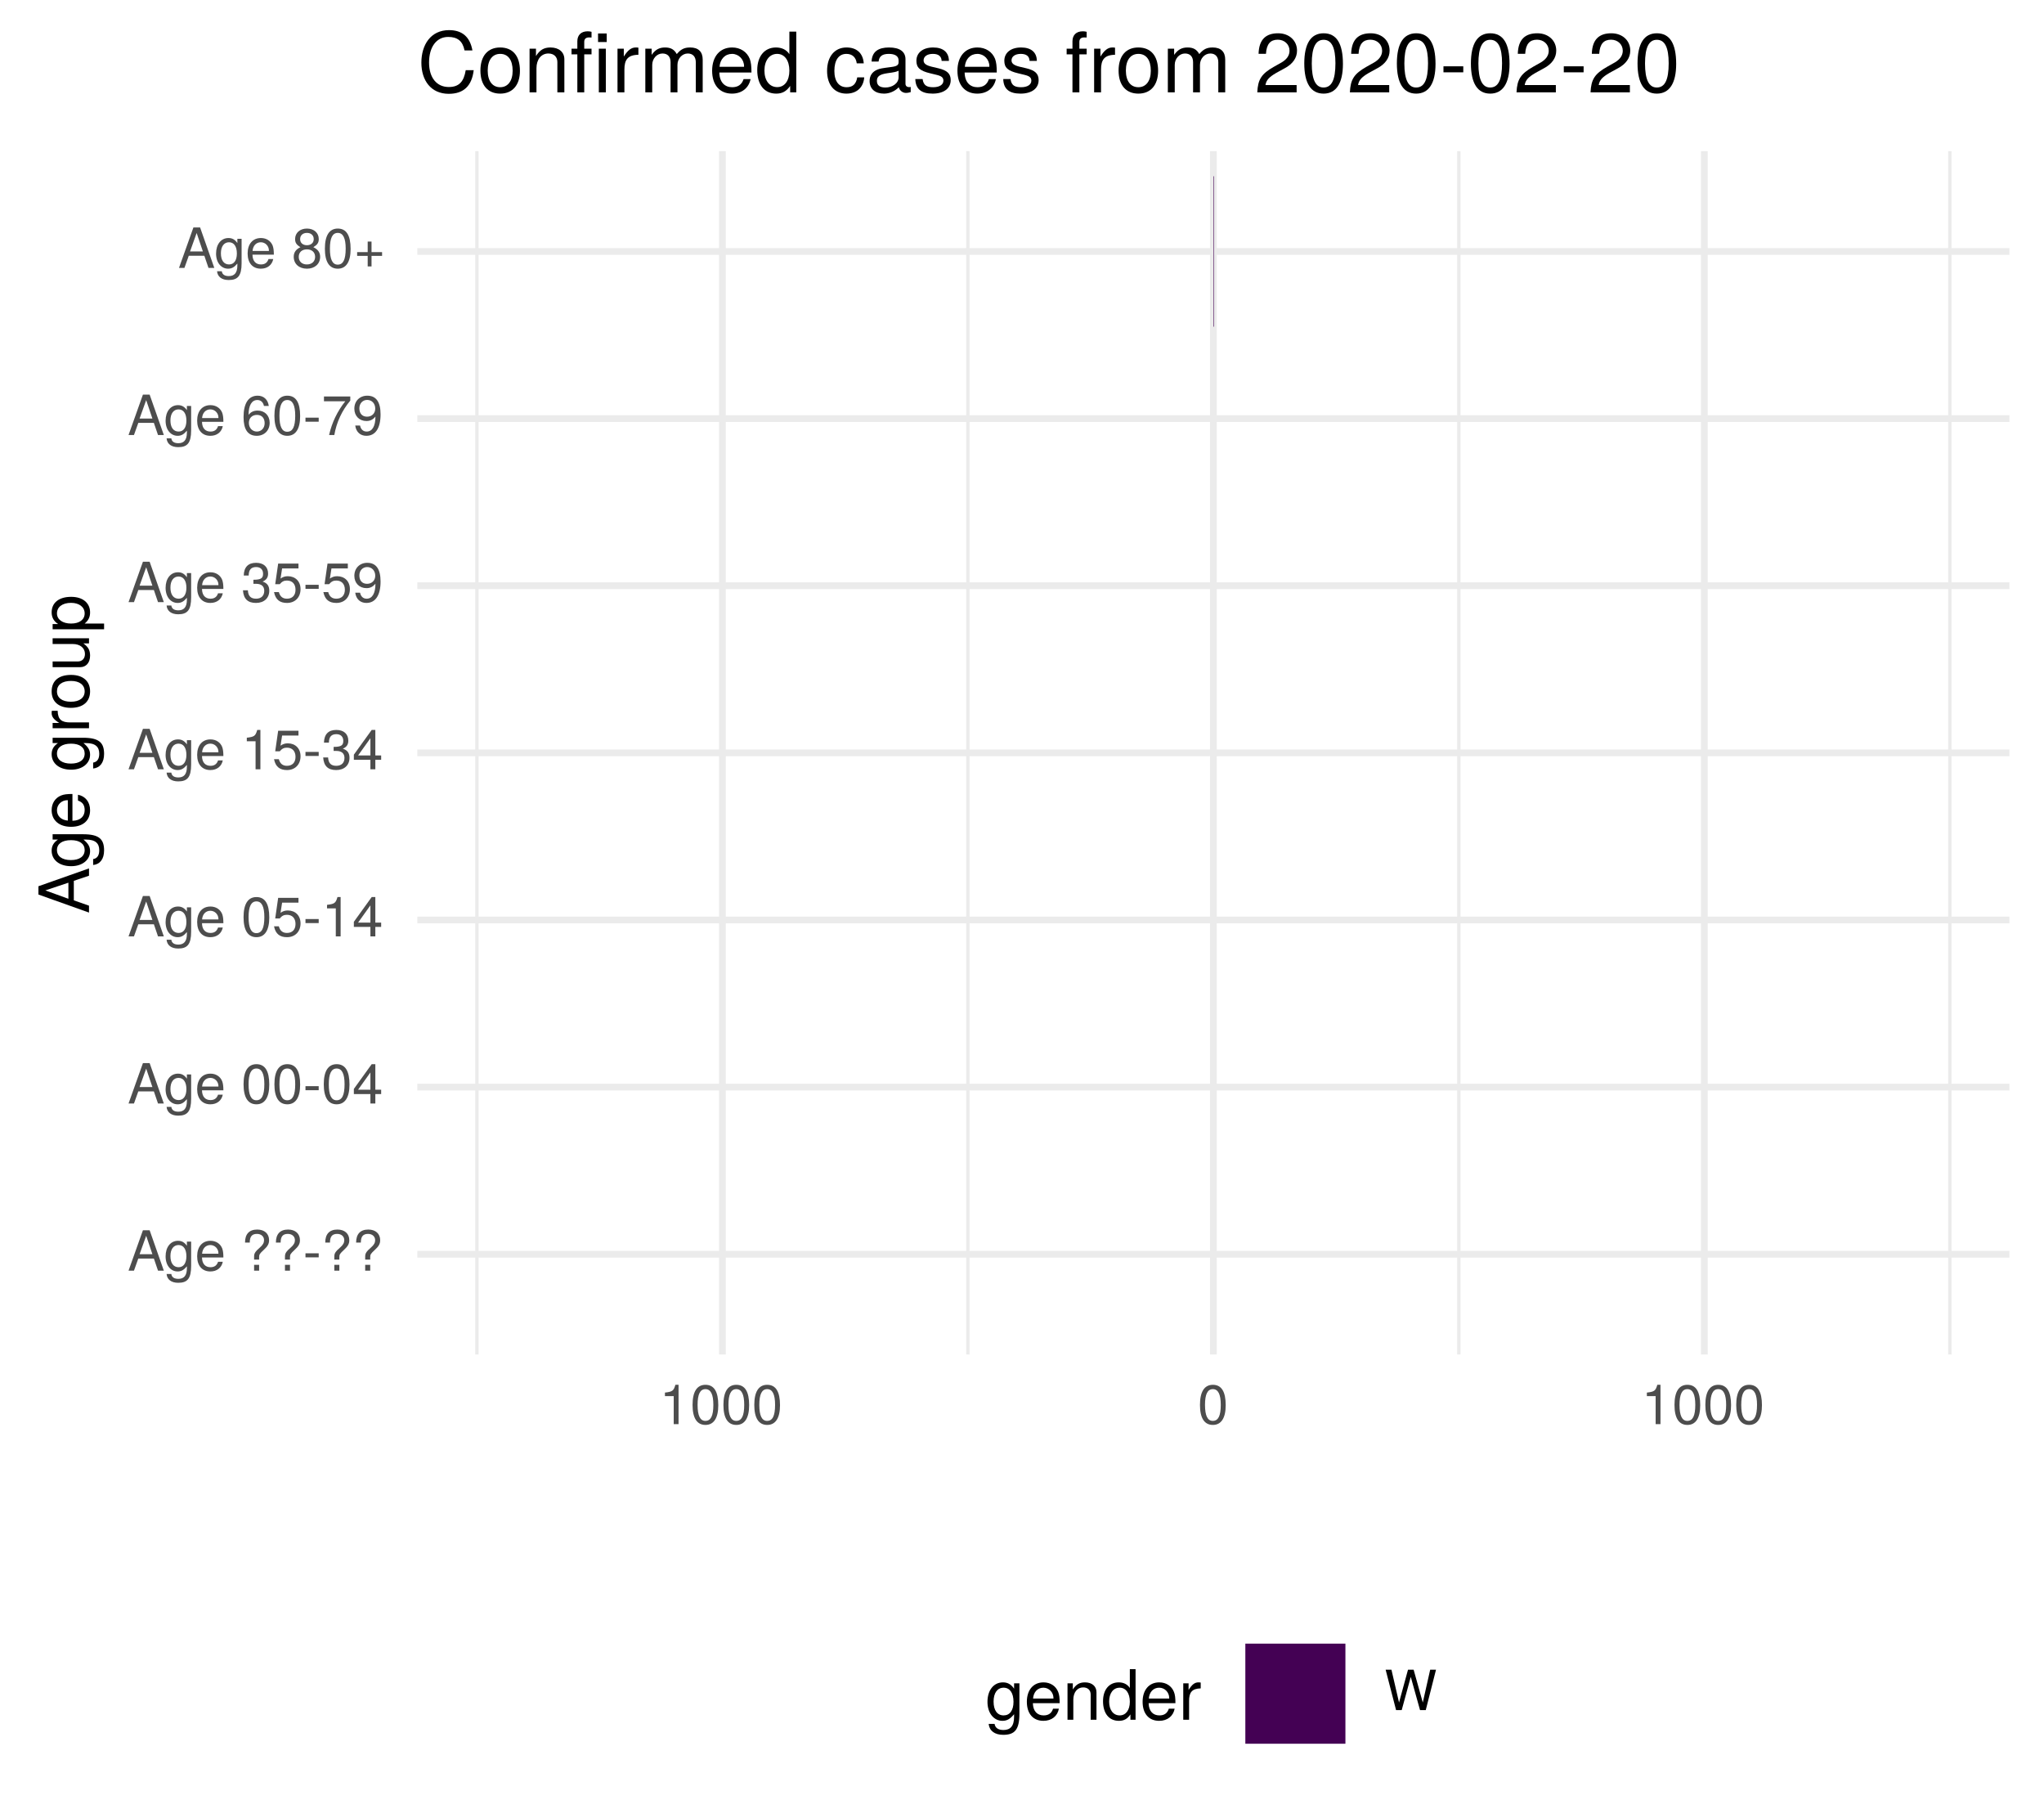
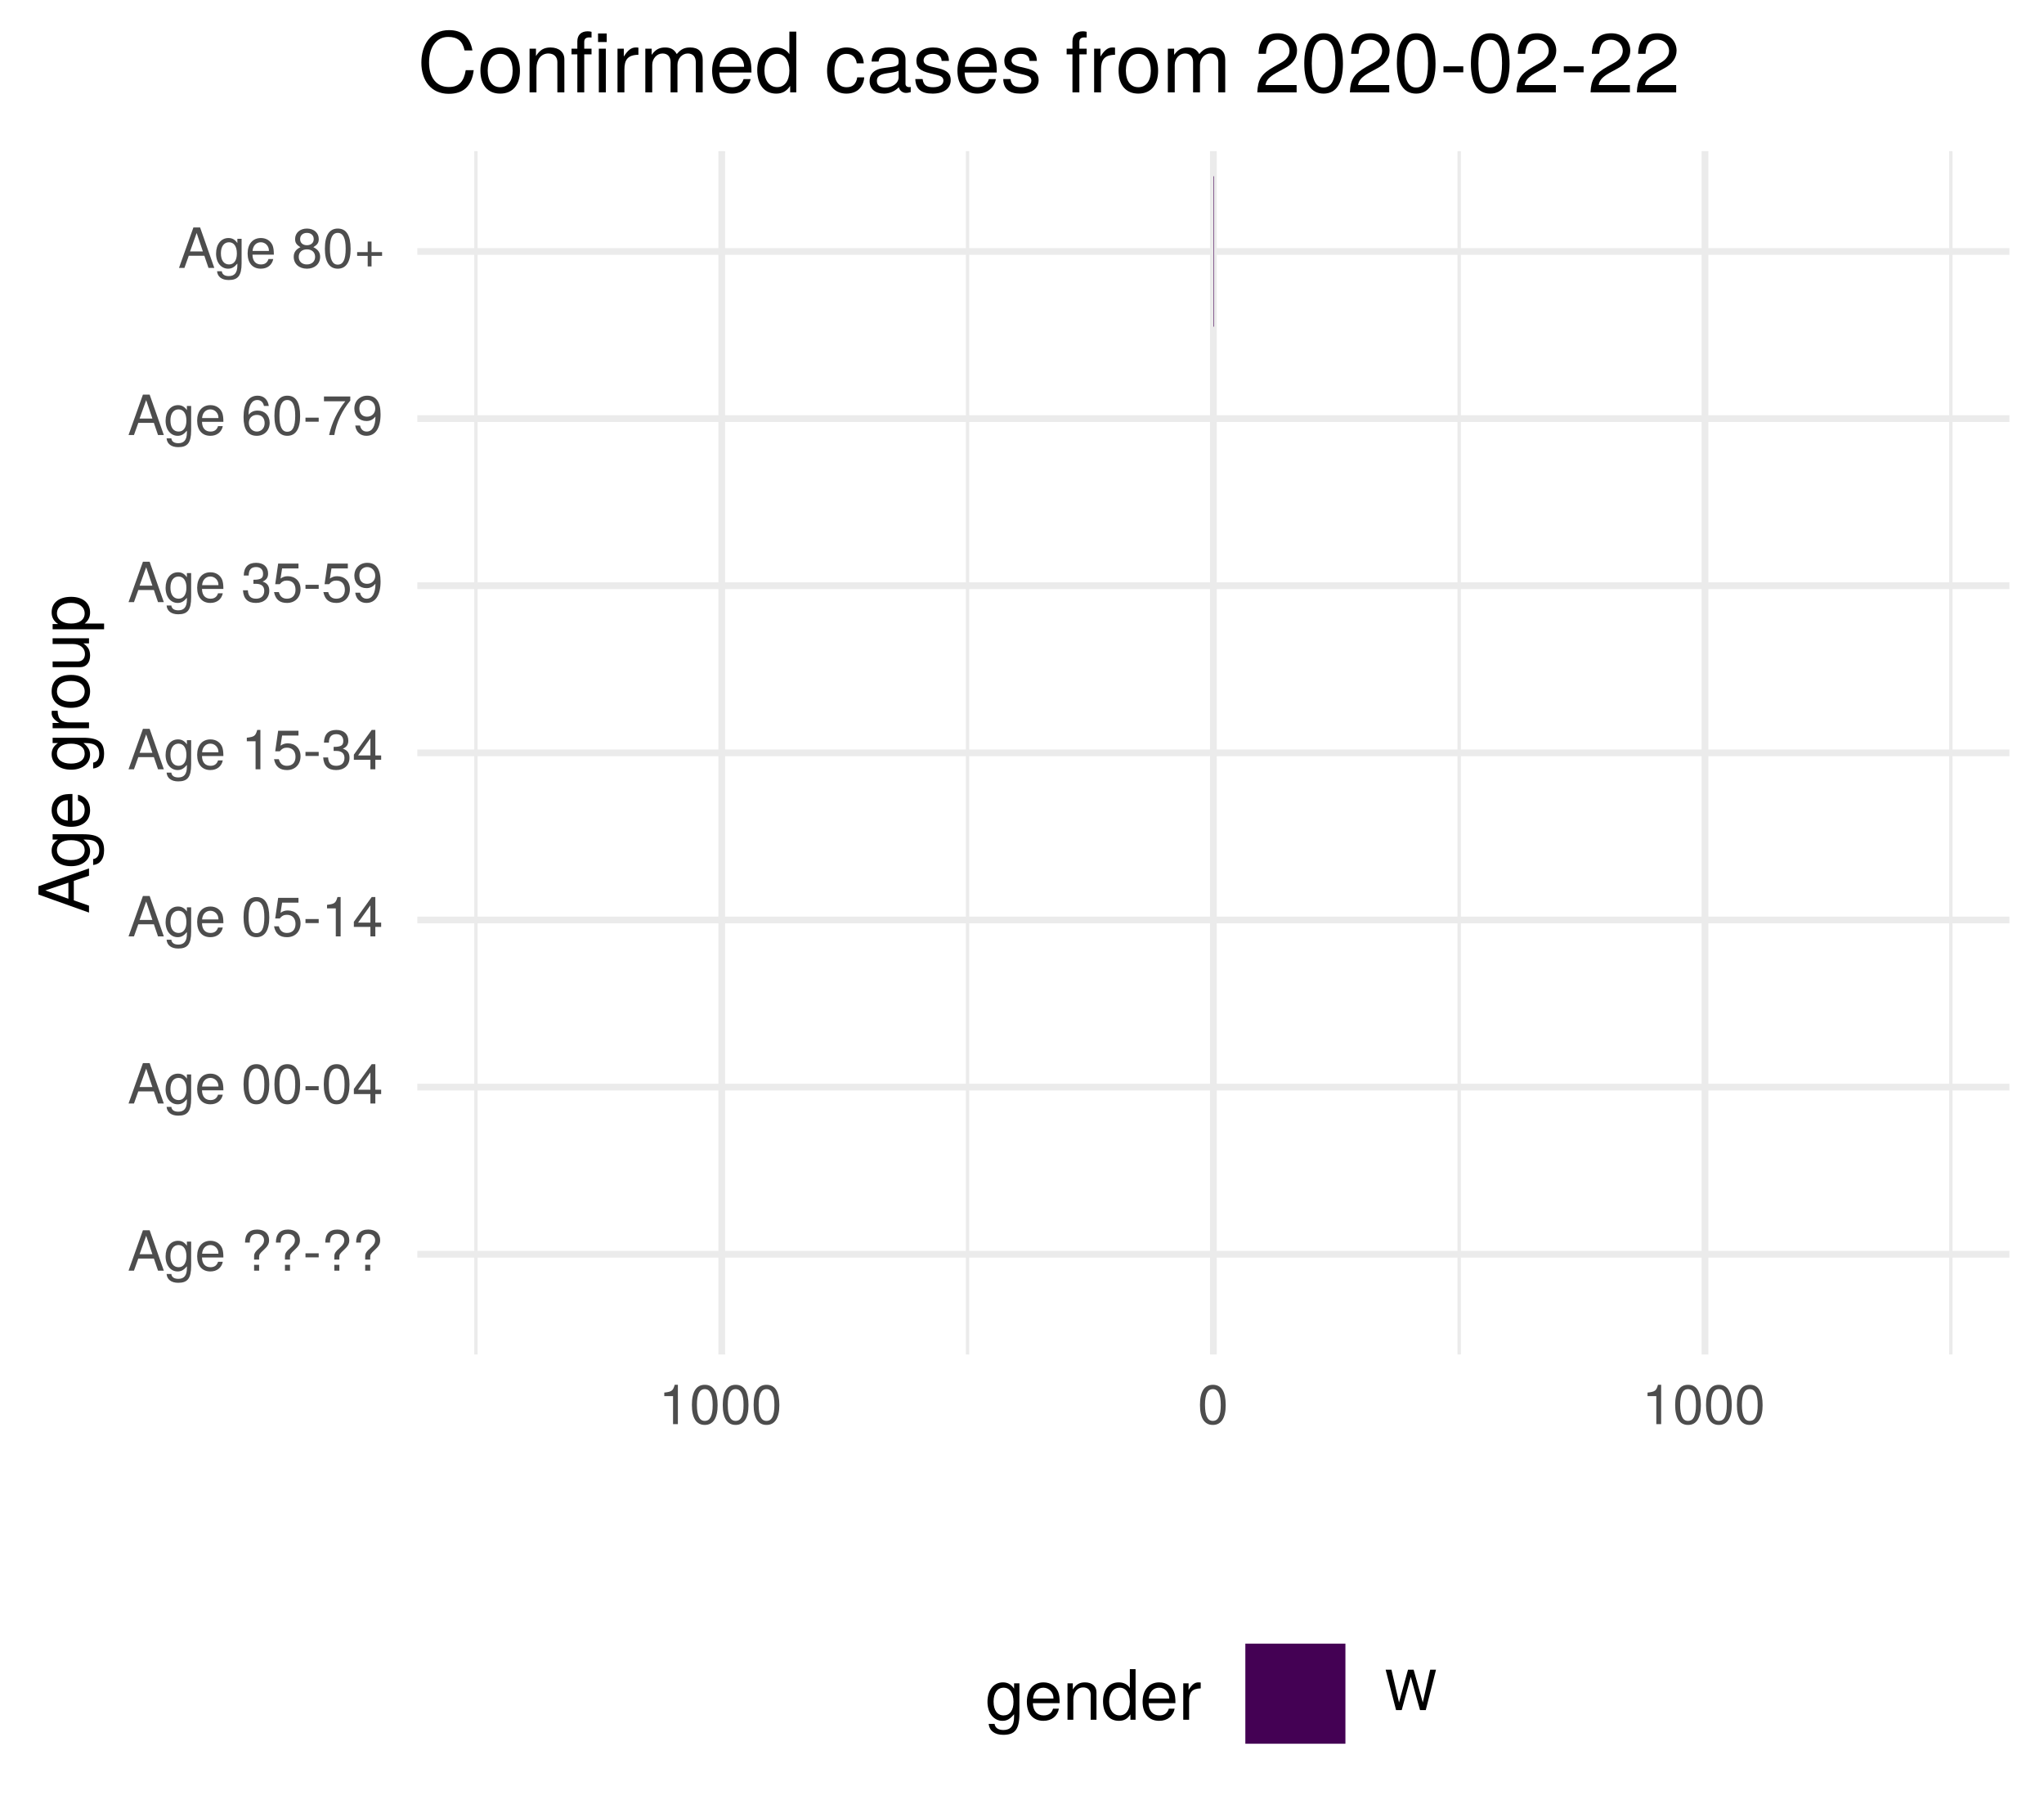
<svg xmlns="http://www.w3.org/2000/svg" xmlns:xlink="http://www.w3.org/1999/xlink" width="324pt" height="288pt" viewBox="0 0 324 288" version="1.1">
  <defs>
    <g>
      <symbol overflow="visible" id="glyph0-0">
        <path style="stroke:none;" d="" />
      </symbol>
      <symbol overflow="visible" id="glyph0-1">
        <path style="stroke:none;" d="M 5.75 0 L 3.5 -6.406 L 2.438 -6.406 L 0.156 0 L 1.016 0 L 1.703 -1.922 L 4.172 -1.922 L 4.828 0 Z M 3.938 -2.609 L 1.906 -2.609 L 2.953 -5.531 Z M 3.938 -2.609 " />
      </symbol>
      <symbol overflow="visible" id="glyph0-2">
        <path style="stroke:none;" d="M 4.297 -0.75 L 4.297 -4.609 L 3.625 -4.609 L 3.625 -3.938 C 3.25 -4.484 2.812 -4.734 2.219 -4.734 C 1.047 -4.734 0.25 -3.75 0.25 -2.266 C 0.25 -0.812 1.078 0.125 2.156 0.125 C 2.734 0.125 3.141 -0.109 3.625 -0.688 L 3.625 -0.391 C 3.625 0.828 3.125 1.297 2.266 1.297 C 1.688 1.297 1.234 1.094 1.156 0.531 L 0.406 0.531 C 0.484 1.406 1.156 1.922 2.25 1.922 C 3.688 1.922 4.297 1.281 4.297 -0.75 Z M 3.547 -2.281 C 3.547 -1.172 3.078 -0.547 2.312 -0.547 C 1.5 -0.547 1.016 -1.188 1.016 -2.312 C 1.016 -3.406 1.516 -4.062 2.297 -4.062 C 3.094 -4.062 3.547 -3.391 3.547 -2.281 Z M 3.547 -2.281 " />
      </symbol>
      <symbol overflow="visible" id="glyph0-3">
        <path style="stroke:none;" d="M 4.516 -2.094 C 4.516 -2.766 4.453 -3.188 4.328 -3.531 C 4.031 -4.281 3.328 -4.734 2.469 -4.734 C 1.172 -4.734 0.359 -3.797 0.359 -2.281 C 0.359 -0.766 1.156 0.125 2.453 0.125 C 3.5 0.125 4.234 -0.469 4.422 -1.406 L 3.672 -1.406 C 3.469 -0.797 3.062 -0.547 2.469 -0.547 C 1.703 -0.547 1.141 -1.031 1.125 -2.094 Z M 3.734 -2.75 C 3.734 -2.75 3.734 -2.703 3.719 -2.688 L 1.141 -2.688 C 1.203 -3.516 1.719 -4.062 2.453 -4.062 C 3.172 -4.062 3.734 -3.469 3.734 -2.75 Z M 3.734 -2.75 " />
      </symbol>
      <symbol overflow="visible" id="glyph0-4">
        <path style="stroke:none;" d="" />
      </symbol>
      <symbol overflow="visible" id="glyph0-5">
        <path style="stroke:none;" d="M 4.422 -4.828 C 4.422 -5.859 3.688 -6.516 2.547 -6.516 C 1.281 -6.516 0.609 -5.812 0.609 -4.453 L 1.359 -4.453 C 1.359 -5.422 1.719 -5.828 2.5 -5.828 C 3.172 -5.828 3.625 -5.422 3.625 -4.828 C 3.625 -4.422 3.438 -4.078 2.969 -3.672 C 2.453 -3.203 2.453 -3.203 2.297 -3 C 2.109 -2.75 2.047 -2.547 2.047 -2.234 L 2.047 -1.75 L 2.844 -1.75 L 2.844 -2.156 C 2.844 -2.547 2.938 -2.703 3.531 -3.25 C 4.203 -3.859 4.422 -4.25 4.422 -4.828 Z M 2.844 0 L 2.844 -0.922 L 2.047 -0.922 L 2.047 0 Z M 2.844 0 " />
      </symbol>
      <symbol overflow="visible" id="glyph0-6">
        <path style="stroke:none;" d="M 2.5 -2.109 L 2.5 -2.75 L 0.406 -2.75 L 0.406 -2.109 Z M 2.5 -2.109 " />
      </symbol>
      <symbol overflow="visible" id="glyph0-7">
        <path style="stroke:none;" d="M 4.453 -3 C 4.453 -5.156 3.781 -6.234 2.422 -6.234 C 1.078 -6.234 0.375 -5.141 0.375 -3.047 C 0.375 -0.953 1.078 0.125 2.422 0.125 C 3.734 0.125 4.453 -0.953 4.453 -3 Z M 3.672 -3.062 C 3.672 -1.297 3.266 -0.516 2.406 -0.516 C 1.578 -0.516 1.172 -1.344 1.172 -3.047 C 1.172 -4.75 1.578 -5.547 2.422 -5.547 C 3.25 -5.547 3.672 -4.734 3.672 -3.062 Z M 3.672 -3.062 " />
      </symbol>
      <symbol overflow="visible" id="glyph0-8">
        <path style="stroke:none;" d="M 4.578 -1.5 L 4.578 -2.188 L 3.656 -2.188 L 3.656 -6.234 L 3.078 -6.234 L 0.25 -2.312 L 0.25 -1.5 L 2.875 -1.5 L 2.875 0 L 3.656 0 L 3.656 -1.5 Z M 2.875 -2.188 L 0.922 -2.188 L 2.875 -4.922 Z M 2.875 -2.188 " />
      </symbol>
      <symbol overflow="visible" id="glyph0-9">
        <path style="stroke:none;" d="M 4.516 -2.062 C 4.516 -3.297 3.688 -4.109 2.5 -4.109 C 2.062 -4.109 1.703 -4 1.344 -3.734 L 1.594 -5.344 L 4.188 -5.344 L 4.188 -6.109 L 0.969 -6.109 L 0.5 -2.844 L 1.219 -2.844 C 1.578 -3.266 1.875 -3.422 2.359 -3.422 C 3.188 -3.422 3.719 -2.891 3.719 -1.969 C 3.719 -1.062 3.203 -0.547 2.359 -0.547 C 1.688 -0.547 1.266 -0.891 1.078 -1.594 L 0.312 -1.594 C 0.562 -0.359 1.266 0.125 2.375 0.125 C 3.641 0.125 4.516 -0.75 4.516 -2.062 Z M 4.516 -2.062 " />
      </symbol>
      <symbol overflow="visible" id="glyph0-10">
        <path style="stroke:none;" d="M 3.047 0 L 3.047 -6.234 L 2.547 -6.234 C 2.266 -5.281 2.094 -5.141 0.891 -5 L 0.891 -4.438 L 2.281 -4.438 L 2.281 0 Z M 3.047 0 " />
      </symbol>
      <symbol overflow="visible" id="glyph0-11">
        <path style="stroke:none;" d="M 4.453 -1.812 C 4.453 -2.562 4.141 -3.016 3.391 -3.266 C 3.969 -3.5 4.266 -3.891 4.266 -4.516 C 4.266 -5.594 3.547 -6.234 2.359 -6.234 C 1.109 -6.234 0.438 -5.547 0.406 -4.219 L 1.188 -4.219 C 1.203 -5.141 1.578 -5.562 2.375 -5.562 C 3.062 -5.562 3.469 -5.156 3.469 -4.5 C 3.469 -3.828 3.188 -3.547 1.938 -3.547 L 1.938 -2.906 L 2.359 -2.906 C 3.219 -2.906 3.656 -2.5 3.656 -1.797 C 3.656 -1.016 3.172 -0.547 2.359 -0.547 C 1.516 -0.547 1.109 -0.969 1.062 -1.875 L 0.281 -1.875 C 0.375 -0.5 1.062 0.125 2.344 0.125 C 3.625 0.125 4.453 -0.641 4.453 -1.812 Z M 4.453 -1.812 " />
      </symbol>
      <symbol overflow="visible" id="glyph0-12">
        <path style="stroke:none;" d="M 4.484 -3.266 C 4.484 -5.219 3.797 -6.234 2.375 -6.234 C 1.188 -6.234 0.328 -5.391 0.328 -4.172 C 0.328 -3.016 1.125 -2.219 2.25 -2.219 C 2.844 -2.219 3.266 -2.438 3.672 -2.922 C 3.672 -1.406 3.172 -0.547 2.281 -0.547 C 1.734 -0.547 1.359 -0.891 1.234 -1.5 L 0.469 -1.5 C 0.609 -0.469 1.281 0.125 2.234 0.125 C 3.688 0.125 4.484 -1.109 4.484 -3.266 Z M 3.641 -4.188 C 3.641 -3.422 3.094 -2.906 2.344 -2.906 C 1.594 -2.906 1.125 -3.391 1.125 -4.234 C 1.125 -5.016 1.656 -5.562 2.359 -5.562 C 3.094 -5.562 3.641 -5 3.641 -4.188 Z M 3.641 -4.188 " />
      </symbol>
      <symbol overflow="visible" id="glyph0-13">
        <path style="stroke:none;" d="M 4.516 -1.938 C 4.516 -3.094 3.719 -3.875 2.609 -3.875 C 1.984 -3.875 1.5 -3.641 1.172 -3.188 C 1.172 -4.703 1.672 -5.547 2.562 -5.547 C 3.109 -5.547 3.484 -5.203 3.609 -4.609 L 4.375 -4.609 C 4.234 -5.625 3.562 -6.234 2.609 -6.234 C 1.156 -6.234 0.375 -5.016 0.375 -2.844 C 0.375 -0.891 1.047 0.125 2.469 0.125 C 3.656 0.125 4.516 -0.719 4.516 -1.938 Z M 3.719 -1.875 C 3.719 -1.094 3.188 -0.547 2.484 -0.547 C 1.766 -0.547 1.219 -1.125 1.219 -1.922 C 1.219 -2.688 1.734 -3.188 2.5 -3.188 C 3.25 -3.188 3.719 -2.703 3.719 -1.875 Z M 3.719 -1.875 " />
      </symbol>
      <symbol overflow="visible" id="glyph0-14">
        <path style="stroke:none;" d="M 4.578 -5.453 L 4.578 -6.109 L 0.406 -6.109 L 0.406 -5.344 L 3.781 -5.344 C 2.531 -3.781 1.656 -1.953 1.219 0 L 2.047 0 C 2.391 -2.016 3.266 -3.891 4.578 -5.453 Z M 4.578 -5.453 " />
      </symbol>
      <symbol overflow="visible" id="glyph0-15">
        <path style="stroke:none;" d="M 4.516 -1.766 C 4.516 -2.453 4.156 -2.938 3.438 -3.281 C 4.078 -3.672 4.297 -3.984 4.297 -4.578 C 4.297 -5.547 3.531 -6.234 2.422 -6.234 C 1.312 -6.234 0.547 -5.547 0.547 -4.578 C 0.547 -4 0.75 -3.672 1.391 -3.281 C 0.672 -2.938 0.328 -2.453 0.328 -1.766 C 0.328 -0.625 1.188 0.125 2.422 0.125 C 3.656 0.125 4.516 -0.625 4.516 -1.766 Z M 3.5 -4.562 C 3.5 -3.969 3.062 -3.594 2.422 -3.594 C 1.766 -3.594 1.344 -3.969 1.344 -4.562 C 1.344 -5.156 1.766 -5.547 2.422 -5.547 C 3.078 -5.547 3.5 -5.156 3.5 -4.562 Z M 3.719 -1.75 C 3.719 -1.016 3.188 -0.547 2.406 -0.547 C 1.641 -0.547 1.125 -1.016 1.125 -1.75 C 1.125 -2.484 1.641 -2.938 2.422 -2.938 C 3.188 -2.938 3.719 -2.484 3.719 -1.75 Z M 3.719 -1.75 " />
      </symbol>
      <symbol overflow="visible" id="glyph0-16">
        <path style="stroke:none;" d="M 4.547 -1.906 L 4.547 -2.5 L 2.875 -2.5 L 2.875 -4.172 L 2.266 -4.172 L 2.266 -2.5 L 0.594 -2.5 L 0.594 -1.906 L 2.266 -1.906 L 2.266 -0.234 L 2.875 -0.234 L 2.875 -1.906 Z M 4.547 -1.906 " />
      </symbol>
      <symbol overflow="visible" id="glyph0-17">
        <path style="stroke:none;" d="M 8.172 -6.406 L 7.25 -6.406 L 6.078 -1.203 L 4.625 -6.406 L 3.734 -6.406 L 2.312 -1.203 L 1.109 -6.406 L 0.188 -6.406 L 1.844 0 L 2.734 0 L 4.172 -5.266 L 5.641 0 L 6.547 0 Z M 8.172 -6.406 " />
      </symbol>
      <symbol overflow="visible" id="glyph1-0">
        <path style="stroke:none;" d="" />
      </symbol>
      <symbol overflow="visible" id="glyph1-1">
        <path style="stroke:none;" d="M 0 -7.188 L -8.016 -4.359 L -8.016 -3.047 L 0 -0.188 L 0 -1.281 L -2.406 -2.125 L -2.406 -5.219 L 0 -6.031 Z M -3.266 -4.922 L -3.266 -2.375 L -6.922 -3.703 Z M -3.266 -4.922 " />
      </symbol>
      <symbol overflow="visible" id="glyph1-2">
        <path style="stroke:none;" d="M -0.953 -5.375 L -5.766 -5.375 L -5.766 -4.531 L -4.922 -4.531 C -5.609 -4.062 -5.922 -3.516 -5.922 -2.766 C -5.922 -1.312 -4.703 -0.312 -2.828 -0.312 C -1.016 -0.312 0.172 -1.344 0.172 -2.688 C 0.172 -3.422 -0.141 -3.922 -0.875 -4.531 L -0.484 -4.531 C 1.047 -4.531 1.625 -3.906 1.625 -2.844 C 1.625 -2.109 1.359 -1.547 0.656 -1.438 L 0.656 -0.5 C 1.75 -0.609 2.391 -1.453 2.391 -2.812 C 2.391 -4.609 1.594 -5.375 -0.953 -5.375 Z M -2.844 -4.438 C -1.469 -4.438 -0.688 -3.844 -0.688 -2.875 C -0.688 -1.875 -1.484 -1.281 -2.875 -1.281 C -4.266 -1.281 -5.078 -1.891 -5.078 -2.875 C -5.078 -3.859 -4.25 -4.438 -2.844 -4.438 Z M -2.844 -4.438 " />
      </symbol>
      <symbol overflow="visible" id="glyph1-3">
        <path style="stroke:none;" d="M -2.625 -5.641 C -3.453 -5.641 -3.984 -5.578 -4.406 -5.406 C -5.359 -5.031 -5.922 -4.156 -5.922 -3.078 C -5.922 -1.469 -4.734 -0.438 -2.844 -0.438 C -0.953 -0.438 0.172 -1.438 0.172 -3.062 C 0.172 -4.375 -0.578 -5.297 -1.75 -5.516 L -1.75 -4.594 C -0.984 -4.344 -0.688 -3.828 -0.688 -3.094 C -0.688 -2.141 -1.297 -1.422 -2.625 -1.391 Z M -3.438 -4.656 C -3.438 -4.656 -3.391 -4.656 -3.359 -4.656 L -3.359 -1.422 C -4.391 -1.5 -5.078 -2.141 -5.078 -3.062 C -5.078 -3.969 -4.328 -4.656 -3.438 -4.656 Z M -3.438 -4.656 " />
      </symbol>
      <symbol overflow="visible" id="glyph1-4">
        <path style="stroke:none;" d="" />
      </symbol>
      <symbol overflow="visible" id="glyph1-5">
        <path style="stroke:none;" d="M -4.969 -3.531 L -5.891 -3.531 C -5.922 -3.375 -5.922 -3.297 -5.922 -3.172 C -5.922 -2.578 -5.578 -2.141 -4.719 -1.609 L -5.766 -1.609 L -5.766 -0.766 L 0 -0.766 L 0 -1.688 L -2.984 -1.688 C -4.297 -1.688 -4.938 -2.109 -4.969 -3.531 Z M -4.969 -3.531 " />
      </symbol>
      <symbol overflow="visible" id="glyph1-6">
        <path style="stroke:none;" d="M -2.844 -5.609 C -4.828 -5.609 -5.922 -4.656 -5.922 -2.984 C -5.922 -1.375 -4.812 -0.391 -2.875 -0.391 C -0.953 -0.391 0.172 -1.359 0.172 -3 C 0.172 -4.625 -0.953 -5.609 -2.844 -5.609 Z M -2.844 -4.656 C -1.5 -4.656 -0.688 -4.016 -0.688 -3 C -0.688 -1.984 -1.484 -1.359 -2.875 -1.359 C -4.266 -1.359 -5.078 -1.984 -5.078 -3 C -5.078 -4.031 -4.281 -4.656 -2.844 -4.656 Z M -2.844 -4.656 " />
      </symbol>
      <symbol overflow="visible" id="glyph1-7">
        <path style="stroke:none;" d="M 0 -5.297 L -5.766 -5.297 L -5.766 -4.391 L -2.578 -4.391 C -1.406 -4.391 -0.641 -3.766 -0.641 -2.812 C -0.641 -2.094 -1.078 -1.625 -1.766 -1.625 L -5.766 -1.625 L -5.766 -0.719 L -1.406 -0.719 C -0.453 -0.719 0.172 -1.438 0.172 -2.547 C 0.172 -3.406 -0.125 -3.938 -0.891 -4.484 L 0 -4.484 Z M 0 -5.297 " />
      </symbol>
      <symbol overflow="visible" id="glyph1-8">
        <path style="stroke:none;" d="M -2.828 -5.75 C -4.766 -5.75 -5.922 -4.812 -5.922 -3.281 C -5.922 -2.5 -5.578 -1.875 -4.891 -1.438 L -5.766 -1.438 L -5.766 -0.609 L 2.391 -0.609 L 2.391 -1.516 L -0.688 -1.516 C -0.094 -2 0.172 -2.547 0.172 -3.281 C 0.172 -4.781 -0.984 -5.75 -2.828 -5.75 Z M -2.844 -4.797 C -1.547 -4.797 -0.688 -4.125 -0.688 -3.125 C -0.688 -2.156 -1.484 -1.516 -2.844 -1.516 C -4.188 -1.516 -5.078 -2.156 -5.078 -3.125 C -5.078 -4.141 -4.219 -4.797 -2.844 -4.797 Z M -2.844 -4.797 " />
      </symbol>
      <symbol overflow="visible" id="glyph2-0">
        <path style="stroke:none;" d="" />
      </symbol>
      <symbol overflow="visible" id="glyph2-1">
        <path style="stroke:none;" d="M 5.375 -0.953 L 5.375 -5.766 L 4.531 -5.766 L 4.531 -4.922 C 4.062 -5.609 3.516 -5.922 2.766 -5.922 C 1.312 -5.922 0.312 -4.703 0.312 -2.828 C 0.312 -1.016 1.344 0.172 2.688 0.172 C 3.422 0.172 3.922 -0.141 4.531 -0.875 L 4.531 -0.484 C 4.531 1.047 3.906 1.625 2.844 1.625 C 2.109 1.625 1.547 1.359 1.438 0.656 L 0.5 0.656 C 0.609 1.75 1.453 2.391 2.812 2.391 C 4.609 2.391 5.375 1.594 5.375 -0.953 Z M 4.438 -2.844 C 4.438 -1.469 3.844 -0.688 2.875 -0.688 C 1.875 -0.688 1.281 -1.484 1.281 -2.875 C 1.281 -4.266 1.891 -5.078 2.875 -5.078 C 3.859 -5.078 4.438 -4.25 4.438 -2.844 Z M 4.438 -2.844 " />
      </symbol>
      <symbol overflow="visible" id="glyph2-2">
        <path style="stroke:none;" d="M 5.641 -2.625 C 5.641 -3.453 5.578 -3.984 5.406 -4.406 C 5.031 -5.359 4.156 -5.922 3.078 -5.922 C 1.469 -5.922 0.438 -4.734 0.438 -2.844 C 0.438 -0.953 1.438 0.172 3.062 0.172 C 4.375 0.172 5.297 -0.578 5.516 -1.75 L 4.594 -1.75 C 4.344 -0.984 3.828 -0.688 3.094 -0.688 C 2.141 -0.688 1.422 -1.297 1.391 -2.625 Z M 4.656 -3.438 C 4.656 -3.438 4.656 -3.391 4.656 -3.359 L 1.422 -3.359 C 1.5 -4.391 2.141 -5.078 3.062 -5.078 C 3.969 -5.078 4.656 -4.328 4.656 -3.438 Z M 4.656 -3.438 " />
      </symbol>
      <symbol overflow="visible" id="glyph2-3">
        <path style="stroke:none;" d="M 5.359 0 L 5.359 -4.359 C 5.359 -5.312 4.641 -5.922 3.531 -5.922 C 2.672 -5.922 2.125 -5.594 1.609 -4.797 L 1.609 -5.766 L 0.766 -5.766 L 0.766 0 L 1.688 0 L 1.688 -3.172 C 1.688 -4.359 2.328 -5.125 3.25 -5.125 C 3.984 -5.125 4.438 -4.688 4.438 -4 L 4.438 0 Z M 5.359 0 " />
      </symbol>
      <symbol overflow="visible" id="glyph2-4">
        <path style="stroke:none;" d="M 5.438 0 L 5.438 -8.016 L 4.531 -8.016 L 4.531 -5.031 C 4.141 -5.625 3.531 -5.922 2.766 -5.922 C 1.266 -5.922 0.281 -4.781 0.281 -2.938 C 0.281 -0.984 1.25 0.172 2.797 0.172 C 3.594 0.172 4.141 -0.125 4.625 -0.844 L 4.625 0 Z M 4.531 -2.859 C 4.531 -1.531 3.891 -0.688 2.922 -0.688 C 1.906 -0.688 1.25 -1.547 1.25 -2.875 C 1.25 -4.219 1.906 -5.078 2.922 -5.078 C 3.906 -5.078 4.531 -4.188 4.531 -2.859 Z M 4.531 -2.859 " />
      </symbol>
      <symbol overflow="visible" id="glyph2-5">
        <path style="stroke:none;" d="M 3.531 -4.969 L 3.531 -5.891 C 3.375 -5.922 3.297 -5.922 3.172 -5.922 C 2.578 -5.922 2.141 -5.578 1.609 -4.719 L 1.609 -5.766 L 0.766 -5.766 L 0.766 0 L 1.688 0 L 1.688 -2.984 C 1.688 -4.297 2.109 -4.938 3.531 -4.969 Z M 3.531 -4.969 " />
      </symbol>
      <symbol overflow="visible" id="glyph3-0">
        <path style="stroke:none;" d="" />
      </symbol>
      <symbol overflow="visible" id="glyph3-1">
        <path style="stroke:none;" d="M 8.938 -3.516 L 7.672 -3.516 C 7.375 -1.688 6.609 -0.844 4.984 -0.844 C 3.078 -0.844 1.859 -2.312 1.859 -4.719 C 1.859 -7.188 3.031 -8.781 4.891 -8.781 C 6.391 -8.781 7.188 -8.109 7.484 -6.641 L 8.734 -6.641 C 8.359 -8.75 7.141 -9.859 5.031 -9.859 C 2.109 -9.859 0.641 -7.516 0.641 -4.703 C 0.641 -1.891 2.156 0.234 4.984 0.234 C 7.328 0.234 8.641 -1 8.938 -3.516 Z M 8.938 -3.516 " />
      </symbol>
      <symbol overflow="visible" id="glyph3-2">
        <path style="stroke:none;" d="M 6.734 -3.406 C 6.734 -5.797 5.578 -7.109 3.594 -7.109 C 1.656 -7.109 0.469 -5.781 0.469 -3.453 C 0.469 -1.141 1.641 0.203 3.609 0.203 C 5.547 0.203 6.734 -1.141 6.734 -3.406 Z M 5.578 -3.422 C 5.578 -1.797 4.812 -0.812 3.609 -0.812 C 2.375 -0.812 1.625 -1.781 1.625 -3.453 C 1.625 -5.125 2.375 -6.094 3.609 -6.094 C 4.844 -6.094 5.578 -5.141 5.578 -3.422 Z M 5.578 -3.422 " />
      </symbol>
      <symbol overflow="visible" id="glyph3-3">
        <path style="stroke:none;" d="M 6.438 0 L 6.438 -5.234 C 6.438 -6.375 5.578 -7.109 4.234 -7.109 C 3.203 -7.109 2.547 -6.719 1.938 -5.75 L 1.938 -6.922 L 0.922 -6.922 L 0.922 0 L 2.016 0 L 2.016 -3.812 C 2.016 -5.234 2.781 -6.156 3.906 -6.156 C 4.781 -6.156 5.328 -5.625 5.328 -4.797 L 5.328 0 Z M 6.438 0 " />
      </symbol>
      <symbol overflow="visible" id="glyph3-4">
        <path style="stroke:none;" d="M 3.406 -6.016 L 3.406 -6.922 L 2.25 -6.922 L 2.25 -8 C 2.25 -8.469 2.516 -8.703 3.031 -8.703 C 3.109 -8.703 3.156 -8.703 3.406 -8.688 L 3.406 -9.594 C 3.156 -9.656 3.016 -9.672 2.781 -9.672 C 1.766 -9.672 1.156 -9.078 1.156 -8.094 L 1.156 -6.922 L 0.234 -6.922 L 0.234 -6.016 L 1.156 -6.016 L 1.156 0 L 2.25 0 L 2.25 -6.016 Z M 5.672 0 L 5.672 -6.922 L 4.562 -6.922 L 4.562 0 Z M 5.812 -7.969 L 5.812 -9.328 L 4.438 -9.328 L 4.438 -7.969 Z M 5.812 -7.969 " />
      </symbol>
      <symbol overflow="visible" id="glyph3-5">
        <path style="stroke:none;" d="M 4.234 -5.953 L 4.234 -7.078 C 4.047 -7.109 3.969 -7.109 3.812 -7.109 C 3.109 -7.109 2.562 -6.688 1.922 -5.672 L 1.922 -6.922 L 0.922 -6.922 L 0.922 0 L 2.016 0 L 2.016 -3.594 C 2.016 -5.156 2.531 -5.922 4.234 -5.953 Z M 4.234 -5.953 " />
      </symbol>
      <symbol overflow="visible" id="glyph3-6">
        <path style="stroke:none;" d="M 10.031 0 L 10.031 -5.188 C 10.031 -6.438 9.344 -7.109 8.047 -7.109 C 7.125 -7.109 6.578 -6.844 5.922 -6.062 C 5.516 -6.797 4.969 -7.109 4.062 -7.109 C 3.141 -7.109 2.531 -6.766 1.938 -5.938 L 1.938 -6.922 L 0.938 -6.922 L 0.938 0 L 2.031 0 L 2.031 -4.344 C 2.031 -5.344 2.766 -6.156 3.656 -6.156 C 4.469 -6.156 4.938 -5.656 4.938 -4.766 L 4.938 0 L 6.031 0 L 6.031 -4.344 C 6.031 -5.344 6.766 -6.156 7.672 -6.156 C 8.469 -6.156 8.938 -5.641 8.938 -4.766 L 8.938 0 Z M 10.031 0 " />
      </symbol>
      <symbol overflow="visible" id="glyph3-7">
        <path style="stroke:none;" d="M 6.766 -3.141 C 6.766 -4.141 6.688 -4.781 6.5 -5.297 C 6.047 -6.438 4.984 -7.109 3.703 -7.109 C 1.766 -7.109 0.531 -5.688 0.531 -3.422 C 0.531 -1.156 1.734 0.203 3.672 0.203 C 5.25 0.203 6.344 -0.703 6.625 -2.094 L 5.516 -2.094 C 5.219 -1.188 4.594 -0.812 3.703 -0.812 C 2.562 -0.812 1.703 -1.562 1.672 -3.141 Z M 5.594 -4.125 C 5.594 -4.125 5.594 -4.062 5.578 -4.047 L 1.703 -4.047 C 1.797 -5.266 2.578 -6.094 3.688 -6.094 C 4.766 -6.094 5.594 -5.203 5.594 -4.125 Z M 5.594 -4.125 " />
      </symbol>
      <symbol overflow="visible" id="glyph3-8">
        <path style="stroke:none;" d="M 6.531 0 L 6.531 -9.625 L 5.438 -9.625 L 5.438 -6.047 C 4.984 -6.75 4.234 -7.109 3.312 -7.109 C 1.516 -7.109 0.344 -5.734 0.344 -3.531 C 0.344 -1.188 1.484 0.203 3.359 0.203 C 4.297 0.203 4.969 -0.156 5.562 -1.016 L 5.562 0 Z M 5.438 -3.438 C 5.438 -1.828 4.672 -0.828 3.516 -0.828 C 2.297 -0.828 1.484 -1.844 1.484 -3.453 C 1.484 -5.062 2.297 -6.094 3.5 -6.094 C 4.688 -6.094 5.438 -5.031 5.438 -3.438 Z M 5.438 -3.438 " />
      </symbol>
      <symbol overflow="visible" id="glyph3-9">
        <path style="stroke:none;" d="" />
      </symbol>
      <symbol overflow="visible" id="glyph3-10">
        <path style="stroke:none;" d="M 6.297 -2.375 L 5.188 -2.375 C 5 -1.266 4.438 -0.812 3.5 -0.812 C 2.281 -0.812 1.562 -1.75 1.562 -3.391 C 1.562 -5.125 2.266 -6.094 3.469 -6.094 C 4.391 -6.094 4.984 -5.562 5.109 -4.594 L 6.219 -4.594 C 6.094 -6.281 5.031 -7.109 3.484 -7.109 C 1.625 -7.109 0.406 -5.688 0.406 -3.391 C 0.406 -1.156 1.594 0.203 3.469 0.203 C 5.125 0.203 6.172 -0.797 6.297 -2.375 Z M 6.297 -2.375 " />
      </symbol>
      <symbol overflow="visible" id="glyph3-11">
        <path style="stroke:none;" d="M 7.062 -0.031 L 7.062 -0.859 C 6.938 -0.828 6.891 -0.828 6.828 -0.828 C 6.438 -0.828 6.234 -1.031 6.234 -1.375 L 6.234 -5.234 C 6.234 -6.453 5.328 -7.109 3.625 -7.109 C 1.953 -7.109 0.922 -6.469 0.859 -4.875 L 1.969 -4.875 C 2.062 -5.719 2.562 -6.094 3.594 -6.094 C 4.578 -6.094 5.141 -5.734 5.141 -5.062 L 5.141 -4.781 C 5.141 -4.312 4.859 -4.125 3.984 -4.016 C 2.422 -3.812 2.188 -3.766 1.766 -3.594 C 0.969 -3.266 0.547 -2.641 0.547 -1.797 C 0.547 -0.547 1.422 0.203 2.828 0.203 C 3.703 0.203 4.562 -0.172 5.172 -0.812 C 5.297 -0.297 5.766 0.094 6.312 0.094 C 6.531 0.094 6.703 0.062 7.062 -0.031 Z M 5.141 -2.391 C 5.141 -1.406 4.125 -0.766 3.062 -0.766 C 2.203 -0.766 1.703 -1.062 1.703 -1.828 C 1.703 -2.547 2.188 -2.859 3.359 -3.031 C 4.531 -3.188 4.766 -3.25 5.141 -3.422 Z M 5.141 -2.391 " />
      </symbol>
      <symbol overflow="visible" id="glyph3-12">
        <path style="stroke:none;" d="M 6.062 -1.938 C 6.062 -2.969 5.484 -3.484 4.109 -3.812 L 3.047 -4.062 C 2.156 -4.281 1.766 -4.562 1.766 -5.062 C 1.766 -5.688 2.344 -6.094 3.234 -6.094 C 4.125 -6.094 4.594 -5.719 4.625 -4.984 L 5.781 -4.984 C 5.766 -6.344 4.875 -7.109 3.281 -7.109 C 1.656 -7.109 0.625 -6.281 0.625 -5 C 0.625 -3.922 1.172 -3.406 2.812 -3.016 L 3.844 -2.766 C 4.609 -2.578 4.906 -2.344 4.906 -1.844 C 4.906 -1.203 4.266 -0.812 3.297 -0.812 C 2.312 -0.812 1.75 -1.062 1.609 -2.109 L 0.453 -2.109 C 0.5 -0.516 1.406 0.203 3.203 0.203 C 4.953 0.203 6.062 -0.609 6.062 -1.938 Z M 6.062 -1.938 " />
      </symbol>
      <symbol overflow="visible" id="glyph3-13">
        <path style="stroke:none;" d="M 3.406 -6.016 L 3.406 -6.922 L 2.25 -6.922 L 2.25 -8 C 2.25 -8.469 2.516 -8.703 3.031 -8.703 C 3.109 -8.703 3.156 -8.703 3.406 -8.688 L 3.406 -9.594 C 3.156 -9.656 3.016 -9.672 2.781 -9.672 C 1.766 -9.672 1.156 -9.078 1.156 -8.094 L 1.156 -6.922 L 0.234 -6.922 L 0.234 -6.016 L 1.156 -6.016 L 1.156 0 L 2.25 0 L 2.25 -6.016 Z M 3.406 -6.016 " />
      </symbol>
      <symbol overflow="visible" id="glyph3-14">
        <path style="stroke:none;" d="M 6.75 -6.609 C 6.75 -8.203 5.516 -9.359 3.75 -9.359 C 1.828 -9.359 0.719 -8.391 0.656 -6.109 L 1.828 -6.109 C 1.922 -7.688 2.562 -8.344 3.703 -8.344 C 4.766 -8.344 5.562 -7.594 5.562 -6.594 C 5.562 -5.844 5.125 -5.219 4.297 -4.734 L 3.078 -4.047 C 1.125 -2.938 0.547 -2.062 0.453 0 L 6.688 0 L 6.688 -1.156 L 1.75 -1.156 C 1.875 -1.922 2.297 -2.406 3.453 -3.078 L 4.766 -3.797 C 6.078 -4.484 6.75 -5.469 6.75 -6.609 Z M 6.75 -6.609 " />
      </symbol>
      <symbol overflow="visible" id="glyph3-15">
        <path style="stroke:none;" d="M 6.688 -4.5 C 6.688 -7.75 5.672 -9.359 3.625 -9.359 C 1.609 -9.359 0.562 -7.719 0.562 -4.578 C 0.562 -1.422 1.625 0.203 3.625 0.203 C 5.609 0.203 6.688 -1.422 6.688 -4.5 Z M 5.5 -4.609 C 5.5 -1.953 4.891 -0.766 3.609 -0.766 C 2.375 -0.766 1.75 -2 1.75 -4.562 C 1.75 -7.125 2.375 -8.328 3.625 -8.328 C 4.891 -8.328 5.5 -7.109 5.5 -4.609 Z M 5.5 -4.609 " />
      </symbol>
      <symbol overflow="visible" id="glyph3-16">
        <path style="stroke:none;" d="M 3.75 -3.172 L 3.75 -4.125 L 0.609 -4.125 L 0.609 -3.172 Z M 3.75 -3.172 " />
      </symbol>
    </g>
    <clipPath id="clip1">
      <path d="M 75 23.957 L 76 23.957 L 76 214.648 L 75 214.648 Z M 75 23.957 " />
    </clipPath>
    <clipPath id="clip2">
      <path d="M 153 23.957 L 154 23.957 L 154 214.648 L 153 214.648 Z M 153 23.957 " />
    </clipPath>
    <clipPath id="clip3">
-       <path d="M 230 23.957 L 232 23.957 L 232 214.648 L 230 214.648 Z M 230 23.957 " />
+       <path d="M 231 23.957 L 232 23.957 L 232 214.648 L 231 214.648 Z M 231 23.957 " />
    </clipPath>
    <clipPath id="clip4">
      <path d="M 308 23.957 L 310 23.957 L 310 214.648 L 308 214.648 Z M 308 23.957 " />
    </clipPath>
    <clipPath id="clip5">
      <path d="M 66.152 198 L 318.523 198 L 318.523 200 L 66.152 200 Z M 66.152 198 " />
    </clipPath>
    <clipPath id="clip6">
      <path d="M 66.152 171 L 318.523 171 L 318.523 173 L 66.152 173 Z M 66.152 171 " />
    </clipPath>
    <clipPath id="clip7">
      <path d="M 66.152 145 L 318.523 145 L 318.523 147 L 66.152 147 Z M 66.152 145 " />
    </clipPath>
    <clipPath id="clip8">
      <path d="M 66.152 118 L 318.523 118 L 318.523 120 L 66.152 120 Z M 66.152 118 " />
    </clipPath>
    <clipPath id="clip9">
      <path d="M 66.152 92 L 318.523 92 L 318.523 94 L 66.152 94 Z M 66.152 92 " />
    </clipPath>
    <clipPath id="clip10">
      <path d="M 66.152 65 L 318.523 65 L 318.523 67 L 66.152 67 Z M 66.152 65 " />
    </clipPath>
    <clipPath id="clip11">
      <path d="M 66.152 39 L 318.523 39 L 318.523 41 L 66.152 41 Z M 66.152 39 " />
    </clipPath>
    <clipPath id="clip12">
-       <path d="M 113 23.957 L 116 23.957 L 116 214.648 L 113 214.648 Z M 113 23.957 " />
+       <path d="M 113 23.957 L 115 23.957 L 115 214.648 L 113 214.648 Z M 113 23.957 " />
    </clipPath>
    <clipPath id="clip13">
      <path d="M 191 23.957 L 193 23.957 L 193 214.648 L 191 214.648 Z M 191 23.957 " />
    </clipPath>
    <clipPath id="clip14">
      <path d="M 269 23.957 L 271 23.957 L 271 214.648 L 269 214.648 Z M 269 23.957 " />
    </clipPath>
  </defs>
-   <g id="surface1611">
+   <g id="surface1621">
    <rect x="0" y="0" width="324" height="288" style="fill:rgb(100%,100%,100%);fill-opacity:1;stroke:none;" />
    <g clip-path="url(#clip1)" clip-rule="nonzero">
-       <path style="fill:none;stroke-width:0.533;stroke-linecap:butt;stroke-linejoin:round;stroke:rgb(92.157%,92.157%,92.157%);stroke-opacity:1;stroke-miterlimit:10;" d="M 75.598 214.652 L 75.598 23.957 " />
+       <path style="fill:none;stroke-width:0.533;stroke-linecap:butt;stroke-linejoin:round;stroke:rgb(92.157%,92.157%,92.157%);stroke-opacity:1;stroke-miterlimit:10;" d="M 75.441 214.652 L 75.441 23.957 " />
    </g>
    <g clip-path="url(#clip2)" clip-rule="nonzero">
-       <path style="fill:none;stroke-width:0.533;stroke-linecap:butt;stroke-linejoin:round;stroke:rgb(92.157%,92.157%,92.157%);stroke-opacity:1;stroke-miterlimit:10;" d="M 153.422 214.652 L 153.422 23.957 " />
+       <path style="fill:none;stroke-width:0.533;stroke-linecap:butt;stroke-linejoin:round;stroke:rgb(92.157%,92.157%,92.157%);stroke-opacity:1;stroke-miterlimit:10;" d="M 153.371 214.652 L 153.371 23.957 " />
    </g>
    <g clip-path="url(#clip3)" clip-rule="nonzero">
-       <path style="fill:none;stroke-width:0.533;stroke-linecap:butt;stroke-linejoin:round;stroke:rgb(92.157%,92.157%,92.157%);stroke-opacity:1;stroke-miterlimit:10;" d="M 231.246 214.652 L 231.246 23.957 " />
+       <path style="fill:none;stroke-width:0.533;stroke-linecap:butt;stroke-linejoin:round;stroke:rgb(92.157%,92.157%,92.157%);stroke-opacity:1;stroke-miterlimit:10;" d="M 231.301 214.652 L 231.301 23.957 " />
    </g>
    <g clip-path="url(#clip4)" clip-rule="nonzero">
-       <path style="fill:none;stroke-width:0.533;stroke-linecap:butt;stroke-linejoin:round;stroke:rgb(92.157%,92.157%,92.157%);stroke-opacity:1;stroke-miterlimit:10;" d="M 309.074 214.652 L 309.074 23.957 " />
+       <path style="fill:none;stroke-width:0.533;stroke-linecap:butt;stroke-linejoin:round;stroke:rgb(92.157%,92.157%,92.157%);stroke-opacity:1;stroke-miterlimit:10;" d="M 309.23 214.652 L 309.23 23.957 " />
    </g>
    <g clip-path="url(#clip5)" clip-rule="nonzero">
      <path style="fill:none;stroke-width:1.067;stroke-linecap:butt;stroke-linejoin:round;stroke:rgb(92.157%,92.157%,92.157%);stroke-opacity:1;stroke-miterlimit:10;" d="M 66.152 198.762 L 318.52 198.762 " />
    </g>
    <g clip-path="url(#clip6)" clip-rule="nonzero">
      <path style="fill:none;stroke-width:1.067;stroke-linecap:butt;stroke-linejoin:round;stroke:rgb(92.157%,92.157%,92.157%);stroke-opacity:1;stroke-miterlimit:10;" d="M 66.152 172.273 L 318.52 172.273 " />
    </g>
    <g clip-path="url(#clip7)" clip-rule="nonzero">
      <path style="fill:none;stroke-width:1.067;stroke-linecap:butt;stroke-linejoin:round;stroke:rgb(92.157%,92.157%,92.157%);stroke-opacity:1;stroke-miterlimit:10;" d="M 66.152 145.789 L 318.52 145.789 " />
    </g>
    <g clip-path="url(#clip8)" clip-rule="nonzero">
      <path style="fill:none;stroke-width:1.067;stroke-linecap:butt;stroke-linejoin:round;stroke:rgb(92.157%,92.157%,92.157%);stroke-opacity:1;stroke-miterlimit:10;" d="M 66.152 119.305 L 318.52 119.305 " />
    </g>
    <g clip-path="url(#clip9)" clip-rule="nonzero">
      <path style="fill:none;stroke-width:1.067;stroke-linecap:butt;stroke-linejoin:round;stroke:rgb(92.157%,92.157%,92.157%);stroke-opacity:1;stroke-miterlimit:10;" d="M 66.152 92.82 L 318.52 92.82 " />
    </g>
    <g clip-path="url(#clip10)" clip-rule="nonzero">
      <path style="fill:none;stroke-width:1.067;stroke-linecap:butt;stroke-linejoin:round;stroke:rgb(92.157%,92.157%,92.157%);stroke-opacity:1;stroke-miterlimit:10;" d="M 66.152 66.336 L 318.52 66.336 " />
    </g>
    <g clip-path="url(#clip11)" clip-rule="nonzero">
      <path style="fill:none;stroke-width:1.067;stroke-linecap:butt;stroke-linejoin:round;stroke:rgb(92.157%,92.157%,92.157%);stroke-opacity:1;stroke-miterlimit:10;" d="M 66.152 39.852 L 318.52 39.852 " />
    </g>
    <g clip-path="url(#clip12)" clip-rule="nonzero">
-       <path style="fill:none;stroke-width:1.067;stroke-linecap:butt;stroke-linejoin:round;stroke:rgb(92.157%,92.157%,92.157%);stroke-opacity:1;stroke-miterlimit:10;" d="M 114.512 214.652 L 114.512 23.957 " />
+       <path style="fill:none;stroke-width:1.067;stroke-linecap:butt;stroke-linejoin:round;stroke:rgb(92.157%,92.157%,92.157%);stroke-opacity:1;stroke-miterlimit:10;" d="M 114.406 214.652 L 114.406 23.957 " />
    </g>
    <g clip-path="url(#clip13)" clip-rule="nonzero">
      <path style="fill:none;stroke-width:1.067;stroke-linecap:butt;stroke-linejoin:round;stroke:rgb(92.157%,92.157%,92.157%);stroke-opacity:1;stroke-miterlimit:10;" d="M 192.336 214.652 L 192.336 23.957 " />
    </g>
    <g clip-path="url(#clip14)" clip-rule="nonzero">
-       <path style="fill:none;stroke-width:1.067;stroke-linecap:butt;stroke-linejoin:round;stroke:rgb(92.157%,92.157%,92.157%);stroke-opacity:1;stroke-miterlimit:10;" d="M 270.16 214.652 L 270.16 23.957 " />
+       <path style="fill:none;stroke-width:1.067;stroke-linecap:butt;stroke-linejoin:round;stroke:rgb(92.157%,92.157%,92.157%);stroke-opacity:1;stroke-miterlimit:10;" d="M 270.266 214.652 L 270.266 23.957 " />
    </g>
    <path style=" stroke:none;fill-rule:nonzero;fill:rgb(26.667%,0.392%,32.941%);fill-opacity:1;" d="M 192.336 51.77 L 192.414 51.77 L 192.414 27.934 L 192.336 27.934 Z M 192.336 51.77 " />
    <g style="fill:rgb(30.196%,30.196%,30.196%);fill-opacity:1;">
      <use xlink:href="#glyph0-1" x="20.219" y="201.364" />
      <use xlink:href="#glyph0-2" x="26" y="201.364" />
      <use xlink:href="#glyph0-3" x="30.893" y="201.364" />
      <use xlink:href="#glyph0-4" x="35.785" y="201.364" />
      <use xlink:href="#glyph0-5" x="38.231" y="201.364" />
      <use xlink:href="#glyph0-5" x="43.124" y="201.364" />
      <use xlink:href="#glyph0-6" x="48.017" y="201.364" />
      <use xlink:href="#glyph0-5" x="50.947" y="201.364" />
      <use xlink:href="#glyph0-5" x="55.84" y="201.364" />
    </g>
    <g style="fill:rgb(30.196%,30.196%,30.196%);fill-opacity:1;">
      <use xlink:href="#glyph0-1" x="20.219" y="174.876" />
      <use xlink:href="#glyph0-2" x="26" y="174.876" />
      <use xlink:href="#glyph0-3" x="30.893" y="174.876" />
      <use xlink:href="#glyph0-4" x="35.785" y="174.876" />
      <use xlink:href="#glyph0-7" x="38.231" y="174.876" />
      <use xlink:href="#glyph0-7" x="43.124" y="174.876" />
      <use xlink:href="#glyph0-6" x="48.017" y="174.876" />
      <use xlink:href="#glyph0-7" x="50.947" y="174.876" />
      <use xlink:href="#glyph0-8" x="55.84" y="174.876" />
    </g>
    <g style="fill:rgb(30.196%,30.196%,30.196%);fill-opacity:1;">
      <use xlink:href="#glyph0-1" x="20.219" y="148.392" />
      <use xlink:href="#glyph0-2" x="26" y="148.392" />
      <use xlink:href="#glyph0-3" x="30.893" y="148.392" />
      <use xlink:href="#glyph0-4" x="35.785" y="148.392" />
      <use xlink:href="#glyph0-7" x="38.231" y="148.392" />
      <use xlink:href="#glyph0-9" x="43.124" y="148.392" />
      <use xlink:href="#glyph0-6" x="48.017" y="148.392" />
      <use xlink:href="#glyph0-10" x="50.947" y="148.392" />
      <use xlink:href="#glyph0-8" x="55.84" y="148.392" />
    </g>
    <g style="fill:rgb(30.196%,30.196%,30.196%);fill-opacity:1;">
      <use xlink:href="#glyph0-1" x="20.219" y="121.907" />
      <use xlink:href="#glyph0-2" x="26" y="121.907" />
      <use xlink:href="#glyph0-3" x="30.893" y="121.907" />
      <use xlink:href="#glyph0-4" x="35.785" y="121.907" />
      <use xlink:href="#glyph0-10" x="38.231" y="121.907" />
      <use xlink:href="#glyph0-9" x="43.124" y="121.907" />
      <use xlink:href="#glyph0-6" x="48.017" y="121.907" />
      <use xlink:href="#glyph0-11" x="50.947" y="121.907" />
      <use xlink:href="#glyph0-8" x="55.84" y="121.907" />
    </g>
    <g style="fill:rgb(30.196%,30.196%,30.196%);fill-opacity:1;">
      <use xlink:href="#glyph0-1" x="20.219" y="95.423" />
      <use xlink:href="#glyph0-2" x="26" y="95.423" />
      <use xlink:href="#glyph0-3" x="30.893" y="95.423" />
      <use xlink:href="#glyph0-4" x="35.785" y="95.423" />
      <use xlink:href="#glyph0-11" x="38.231" y="95.423" />
      <use xlink:href="#glyph0-9" x="43.124" y="95.423" />
      <use xlink:href="#glyph0-6" x="48.017" y="95.423" />
      <use xlink:href="#glyph0-9" x="50.947" y="95.423" />
      <use xlink:href="#glyph0-12" x="55.84" y="95.423" />
    </g>
    <g style="fill:rgb(30.196%,30.196%,30.196%);fill-opacity:1;">
      <use xlink:href="#glyph0-1" x="20.219" y="68.938" />
      <use xlink:href="#glyph0-2" x="26" y="68.938" />
      <use xlink:href="#glyph0-3" x="30.893" y="68.938" />
      <use xlink:href="#glyph0-4" x="35.785" y="68.938" />
      <use xlink:href="#glyph0-13" x="38.231" y="68.938" />
      <use xlink:href="#glyph0-7" x="43.124" y="68.938" />
      <use xlink:href="#glyph0-6" x="48.017" y="68.938" />
      <use xlink:href="#glyph0-14" x="50.947" y="68.938" />
      <use xlink:href="#glyph0-12" x="55.84" y="68.938" />
    </g>
    <g style="fill:rgb(30.196%,30.196%,30.196%);fill-opacity:1;">
      <use xlink:href="#glyph0-1" x="28.219" y="42.454" />
      <use xlink:href="#glyph0-2" x="34" y="42.454" />
      <use xlink:href="#glyph0-3" x="38.893" y="42.454" />
      <use xlink:href="#glyph0-4" x="43.785" y="42.454" />
      <use xlink:href="#glyph0-15" x="46.231" y="42.454" />
      <use xlink:href="#glyph0-7" x="51.124" y="42.454" />
      <use xlink:href="#glyph0-16" x="56.017" y="42.454" />
    </g>
    <g style="fill:rgb(30.196%,30.196%,30.196%);fill-opacity:1;">
-       <use xlink:href="#glyph0-10" x="104.512" y="225.685" />
-       <use xlink:href="#glyph0-7" x="109.404" y="225.685" />
-       <use xlink:href="#glyph0-7" x="114.297" y="225.685" />
-       <use xlink:href="#glyph0-7" x="119.189" y="225.685" />
+       <use xlink:href="#glyph0-10" x="104.406" y="225.685" />
+       <use xlink:href="#glyph0-7" x="109.299" y="225.685" />
+       <use xlink:href="#glyph0-7" x="114.191" y="225.685" />
+       <use xlink:href="#glyph0-7" x="119.084" y="225.685" />
    </g>
    <g style="fill:rgb(30.196%,30.196%,30.196%);fill-opacity:1;">
      <use xlink:href="#glyph0-7" x="189.836" y="225.685" />
    </g>
    <g style="fill:rgb(30.196%,30.196%,30.196%);fill-opacity:1;">
-       <use xlink:href="#glyph0-10" x="260.16" y="225.685" />
-       <use xlink:href="#glyph0-7" x="265.053" y="225.685" />
-       <use xlink:href="#glyph0-7" x="269.945" y="225.685" />
-       <use xlink:href="#glyph0-7" x="274.838" y="225.685" />
+       <use xlink:href="#glyph0-10" x="260.266" y="225.685" />
+       <use xlink:href="#glyph0-7" x="265.158" y="225.685" />
+       <use xlink:href="#glyph0-7" x="270.051" y="225.685" />
+       <use xlink:href="#glyph0-7" x="274.943" y="225.685" />
    </g>
    <g style="fill:rgb(0%,0%,0%);fill-opacity:1;">
      <use xlink:href="#glyph1-1" x="14.108" y="144.805" />
      <use xlink:href="#glyph1-2" x="14.108" y="137.578" />
      <use xlink:href="#glyph1-3" x="14.108" y="131.462" />
      <use xlink:href="#glyph1-4" x="14.108" y="125.346" />
      <use xlink:href="#glyph1-2" x="14.108" y="122.288" />
      <use xlink:href="#glyph1-5" x="14.108" y="116.172" />
      <use xlink:href="#glyph1-6" x="14.108" y="112.563" />
      <use xlink:href="#glyph1-7" x="14.108" y="106.447" />
      <use xlink:href="#glyph1-8" x="14.108" y="100.331" />
    </g>
    <g style="fill:rgb(0%,0%,0%);fill-opacity:1;">
      <use xlink:href="#glyph2-1" x="156.215" y="272.53" />
      <use xlink:href="#glyph2-2" x="162.331" y="272.53" />
      <use xlink:href="#glyph2-3" x="168.447" y="272.53" />
      <use xlink:href="#glyph2-4" x="174.563" y="272.53" />
      <use xlink:href="#glyph2-2" x="180.68" y="272.53" />
      <use xlink:href="#glyph2-5" x="186.796" y="272.53" />
    </g>
    <path style=" stroke:none;fill-rule:nonzero;fill:rgb(26.667%,0.392%,32.941%);fill-opacity:1;" d="M 197.402 276.332 L 213.266 276.332 L 213.266 260.469 L 197.402 260.469 Z M 197.402 276.332 " />
    <g style="fill:rgb(0%,0%,0%);fill-opacity:1;">
      <use xlink:href="#glyph0-17" x="219.453" y="271.005" />
    </g>
    <g style="fill:rgb(0%,0%,0%);fill-opacity:1;">
      <use xlink:href="#glyph3-1" x="66.152" y="14.633" />
      <use xlink:href="#glyph3-2" x="75.683" y="14.633" />
      <use xlink:href="#glyph3-3" x="83.021" y="14.633" />
      <use xlink:href="#glyph3-4" x="90.36" y="14.633" />
      <use xlink:href="#glyph3-5" x="96.96" y="14.633" />
      <use xlink:href="#glyph3-6" x="101.355" y="14.633" />
      <use xlink:href="#glyph3-7" x="112.351" y="14.633" />
      <use xlink:href="#glyph3-8" x="119.689" y="14.633" />
      <use xlink:href="#glyph3-9" x="127.028" y="14.633" />
      <use xlink:href="#glyph3-10" x="130.697" y="14.633" />
      <use xlink:href="#glyph3-11" x="137.297" y="14.633" />
      <use xlink:href="#glyph3-12" x="144.636" y="14.633" />
      <use xlink:href="#glyph3-7" x="151.235" y="14.633" />
      <use xlink:href="#glyph3-12" x="158.574" y="14.633" />
      <use xlink:href="#glyph3-9" x="165.174" y="14.633" />
      <use xlink:href="#glyph3-13" x="168.843" y="14.633" />
      <use xlink:href="#glyph3-5" x="172.512" y="14.633" />
      <use xlink:href="#glyph3-2" x="176.841" y="14.633" />
      <use xlink:href="#glyph3-6" x="184.18" y="14.633" />
      <use xlink:href="#glyph3-9" x="195.175" y="14.633" />
      <use xlink:href="#glyph3-14" x="198.844" y="14.633" />
      <use xlink:href="#glyph3-15" x="206.183" y="14.633" />
      <use xlink:href="#glyph3-14" x="213.521" y="14.633" />
      <use xlink:href="#glyph3-15" x="220.86" y="14.633" />
      <use xlink:href="#glyph3-16" x="228.199" y="14.633" />
      <use xlink:href="#glyph3-15" x="232.595" y="14.633" />
      <use xlink:href="#glyph3-14" x="239.934" y="14.633" />
      <use xlink:href="#glyph3-16" x="247.272" y="14.633" />
      <use xlink:href="#glyph3-14" x="251.668" y="14.633" />
-       <use xlink:href="#glyph3-15" x="259.007" y="14.633" />
+       <use xlink:href="#glyph3-14" x="259.007" y="14.633" />
    </g>
  </g>
</svg>
